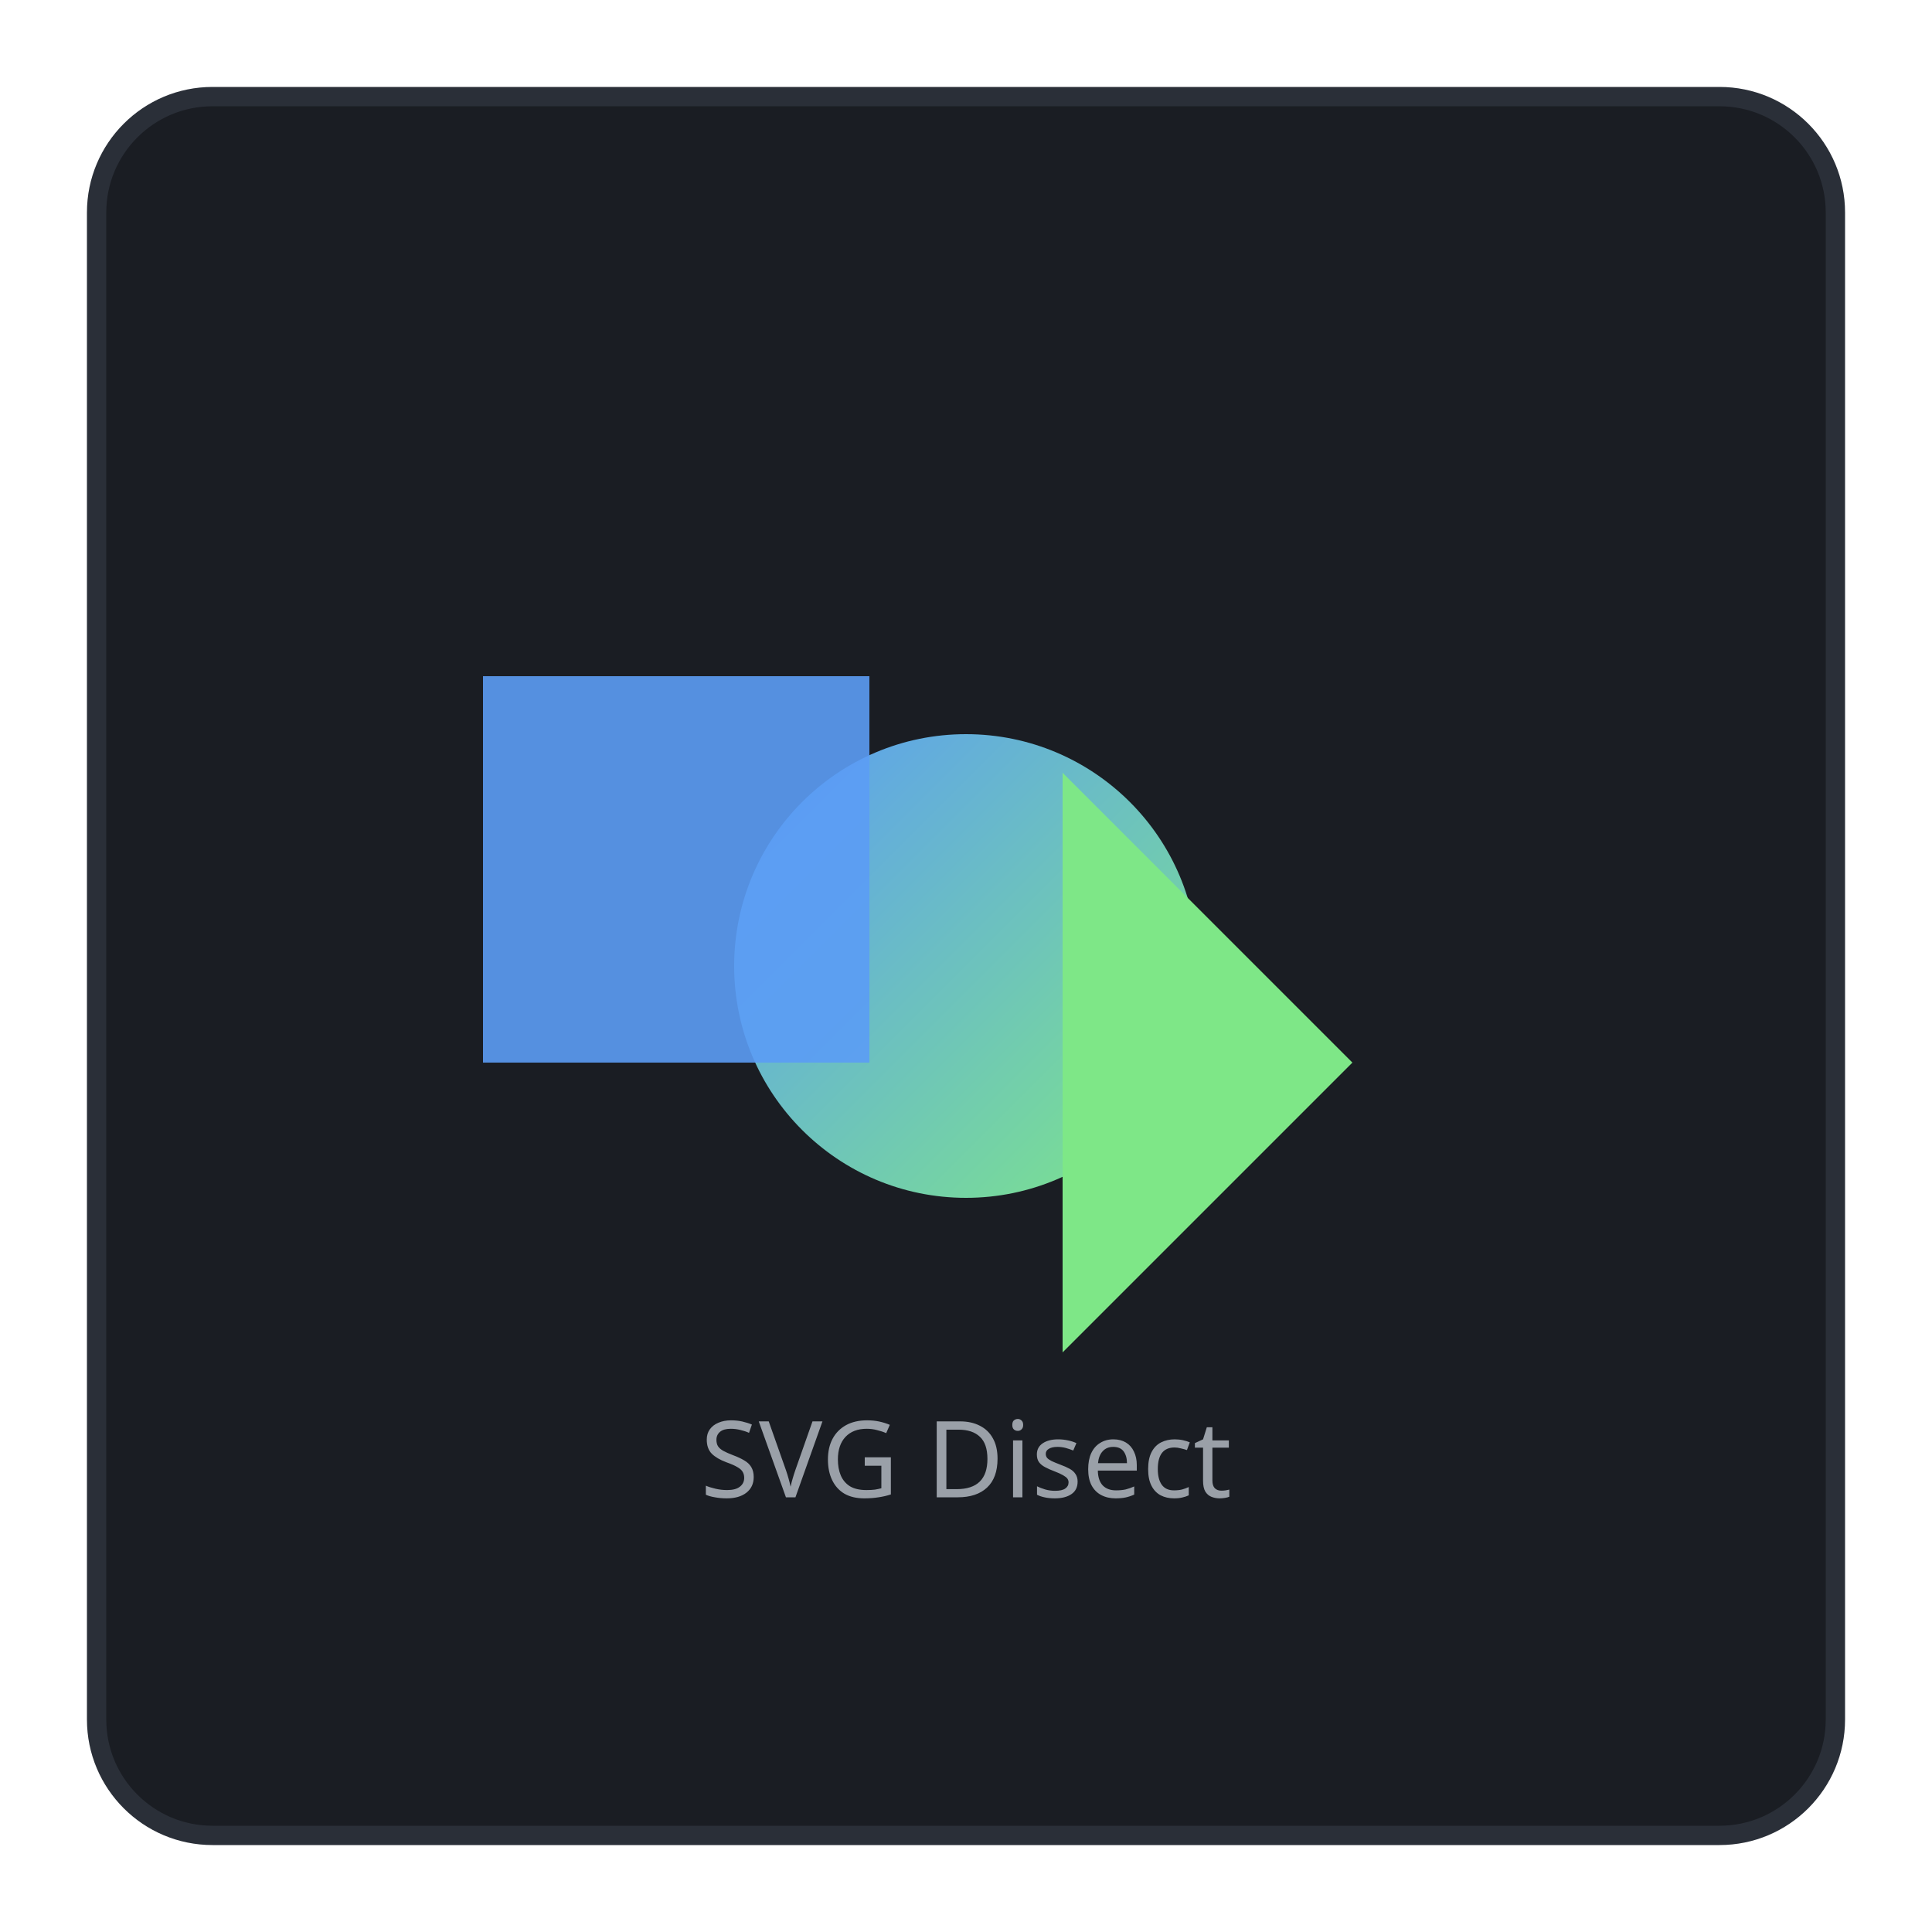
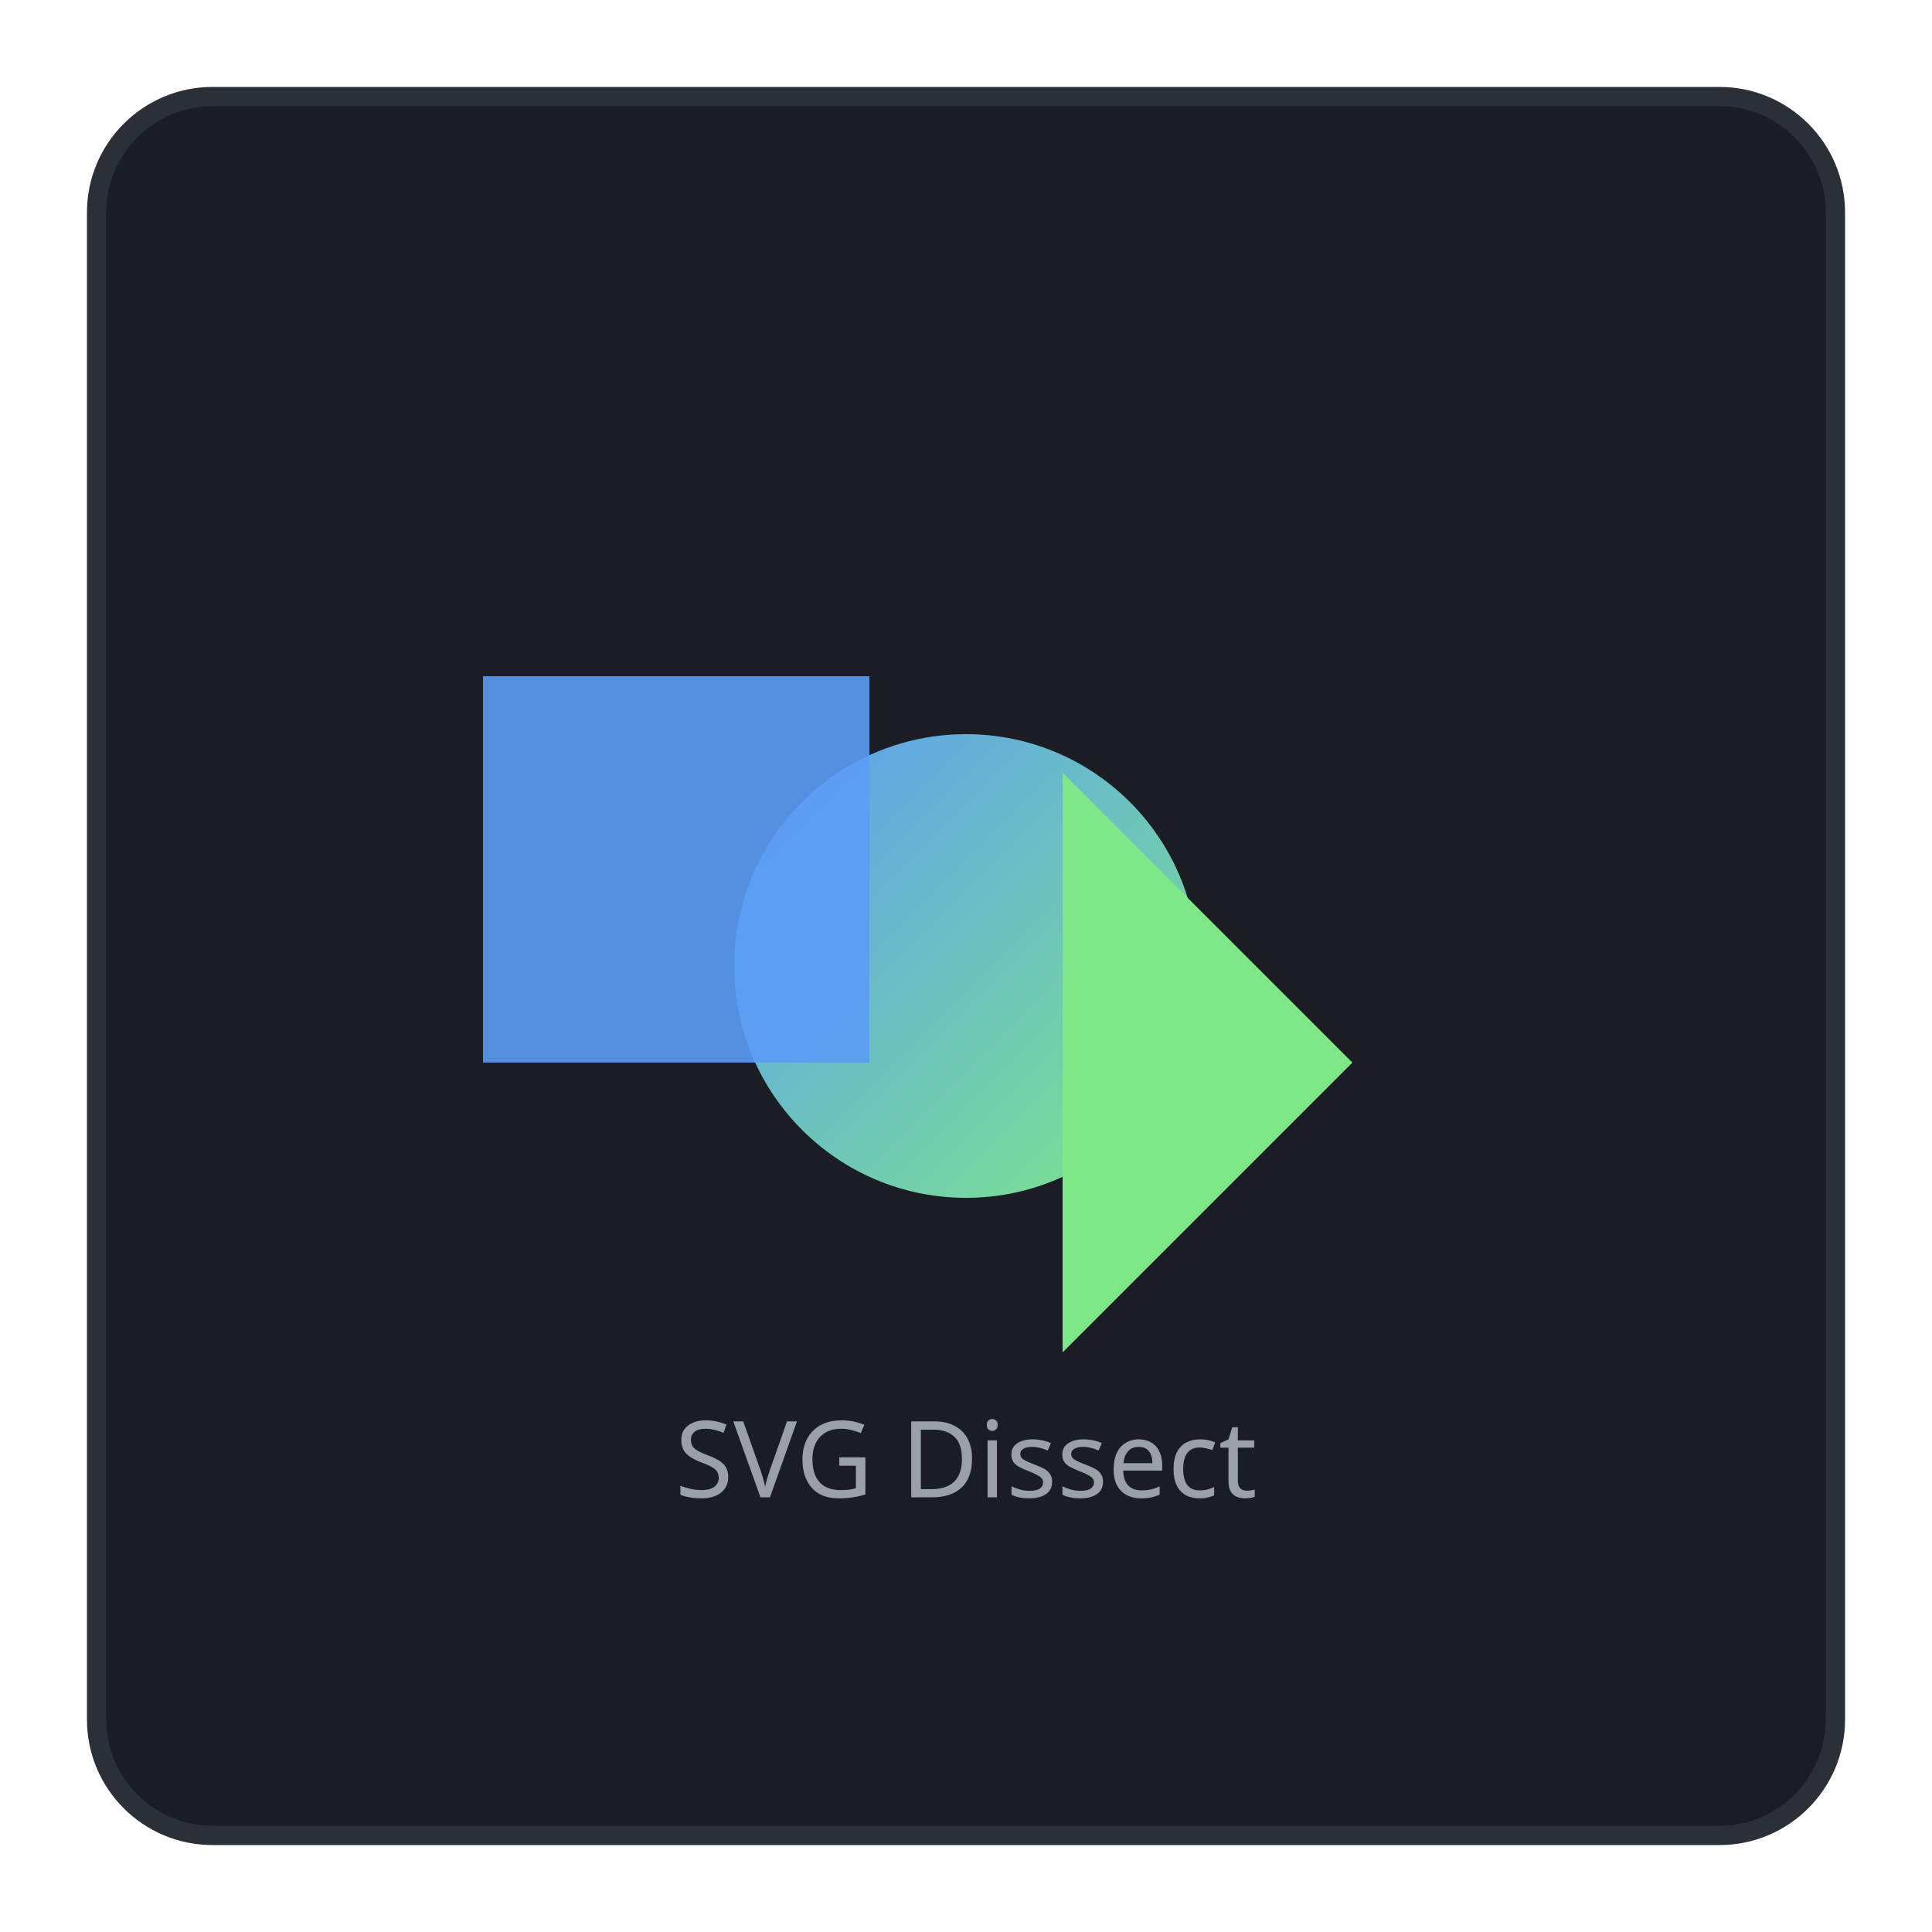
<svg xmlns="http://www.w3.org/2000/svg" viewBox="0 0 200 200" width="200" height="200">
  <defs>
    <linearGradient id="grad" x1="0%" y1="0%" x2="100%" y2="100%">
      <stop offset="0%" stop-color="#5b9cf5" />
      <stop offset="100%" stop-color="#7ee787" />
    </linearGradient>
  </defs>
  <g id="background">
    <rect x="10" y="10" width="180" height="180" rx="12" fill="#1a1d23" stroke="#2a2f38" stroke-width="2" />
  </g>
  <g id="shapes" transform="translate(100, 100)">
    <circle id="center-dot" class="accent" cx="0" cy="0" r="24" fill="url(#grad)" />
    <g id="orbit" transform="translate(-50, -30)">
      <rect x="0" y="0" width="40" height="40" fill="#5b9cf5" opacity="0.9" />
      <path d="M 60 10 L 90 40 L 60 70 Z" fill="#7ee787" />
    </g>
-     <text x="0" y="55" text-anchor="middle" font-family="system-ui,sans-serif" font-size="11" fill="#9aa0a8">SVG Disect</text>
+     <text x="0" y="55" text-anchor="middle" font-family="system-ui,sans-serif" font-size="11" fill="#9aa0a8">SVG Dissect</text>
  </g>
</svg>
